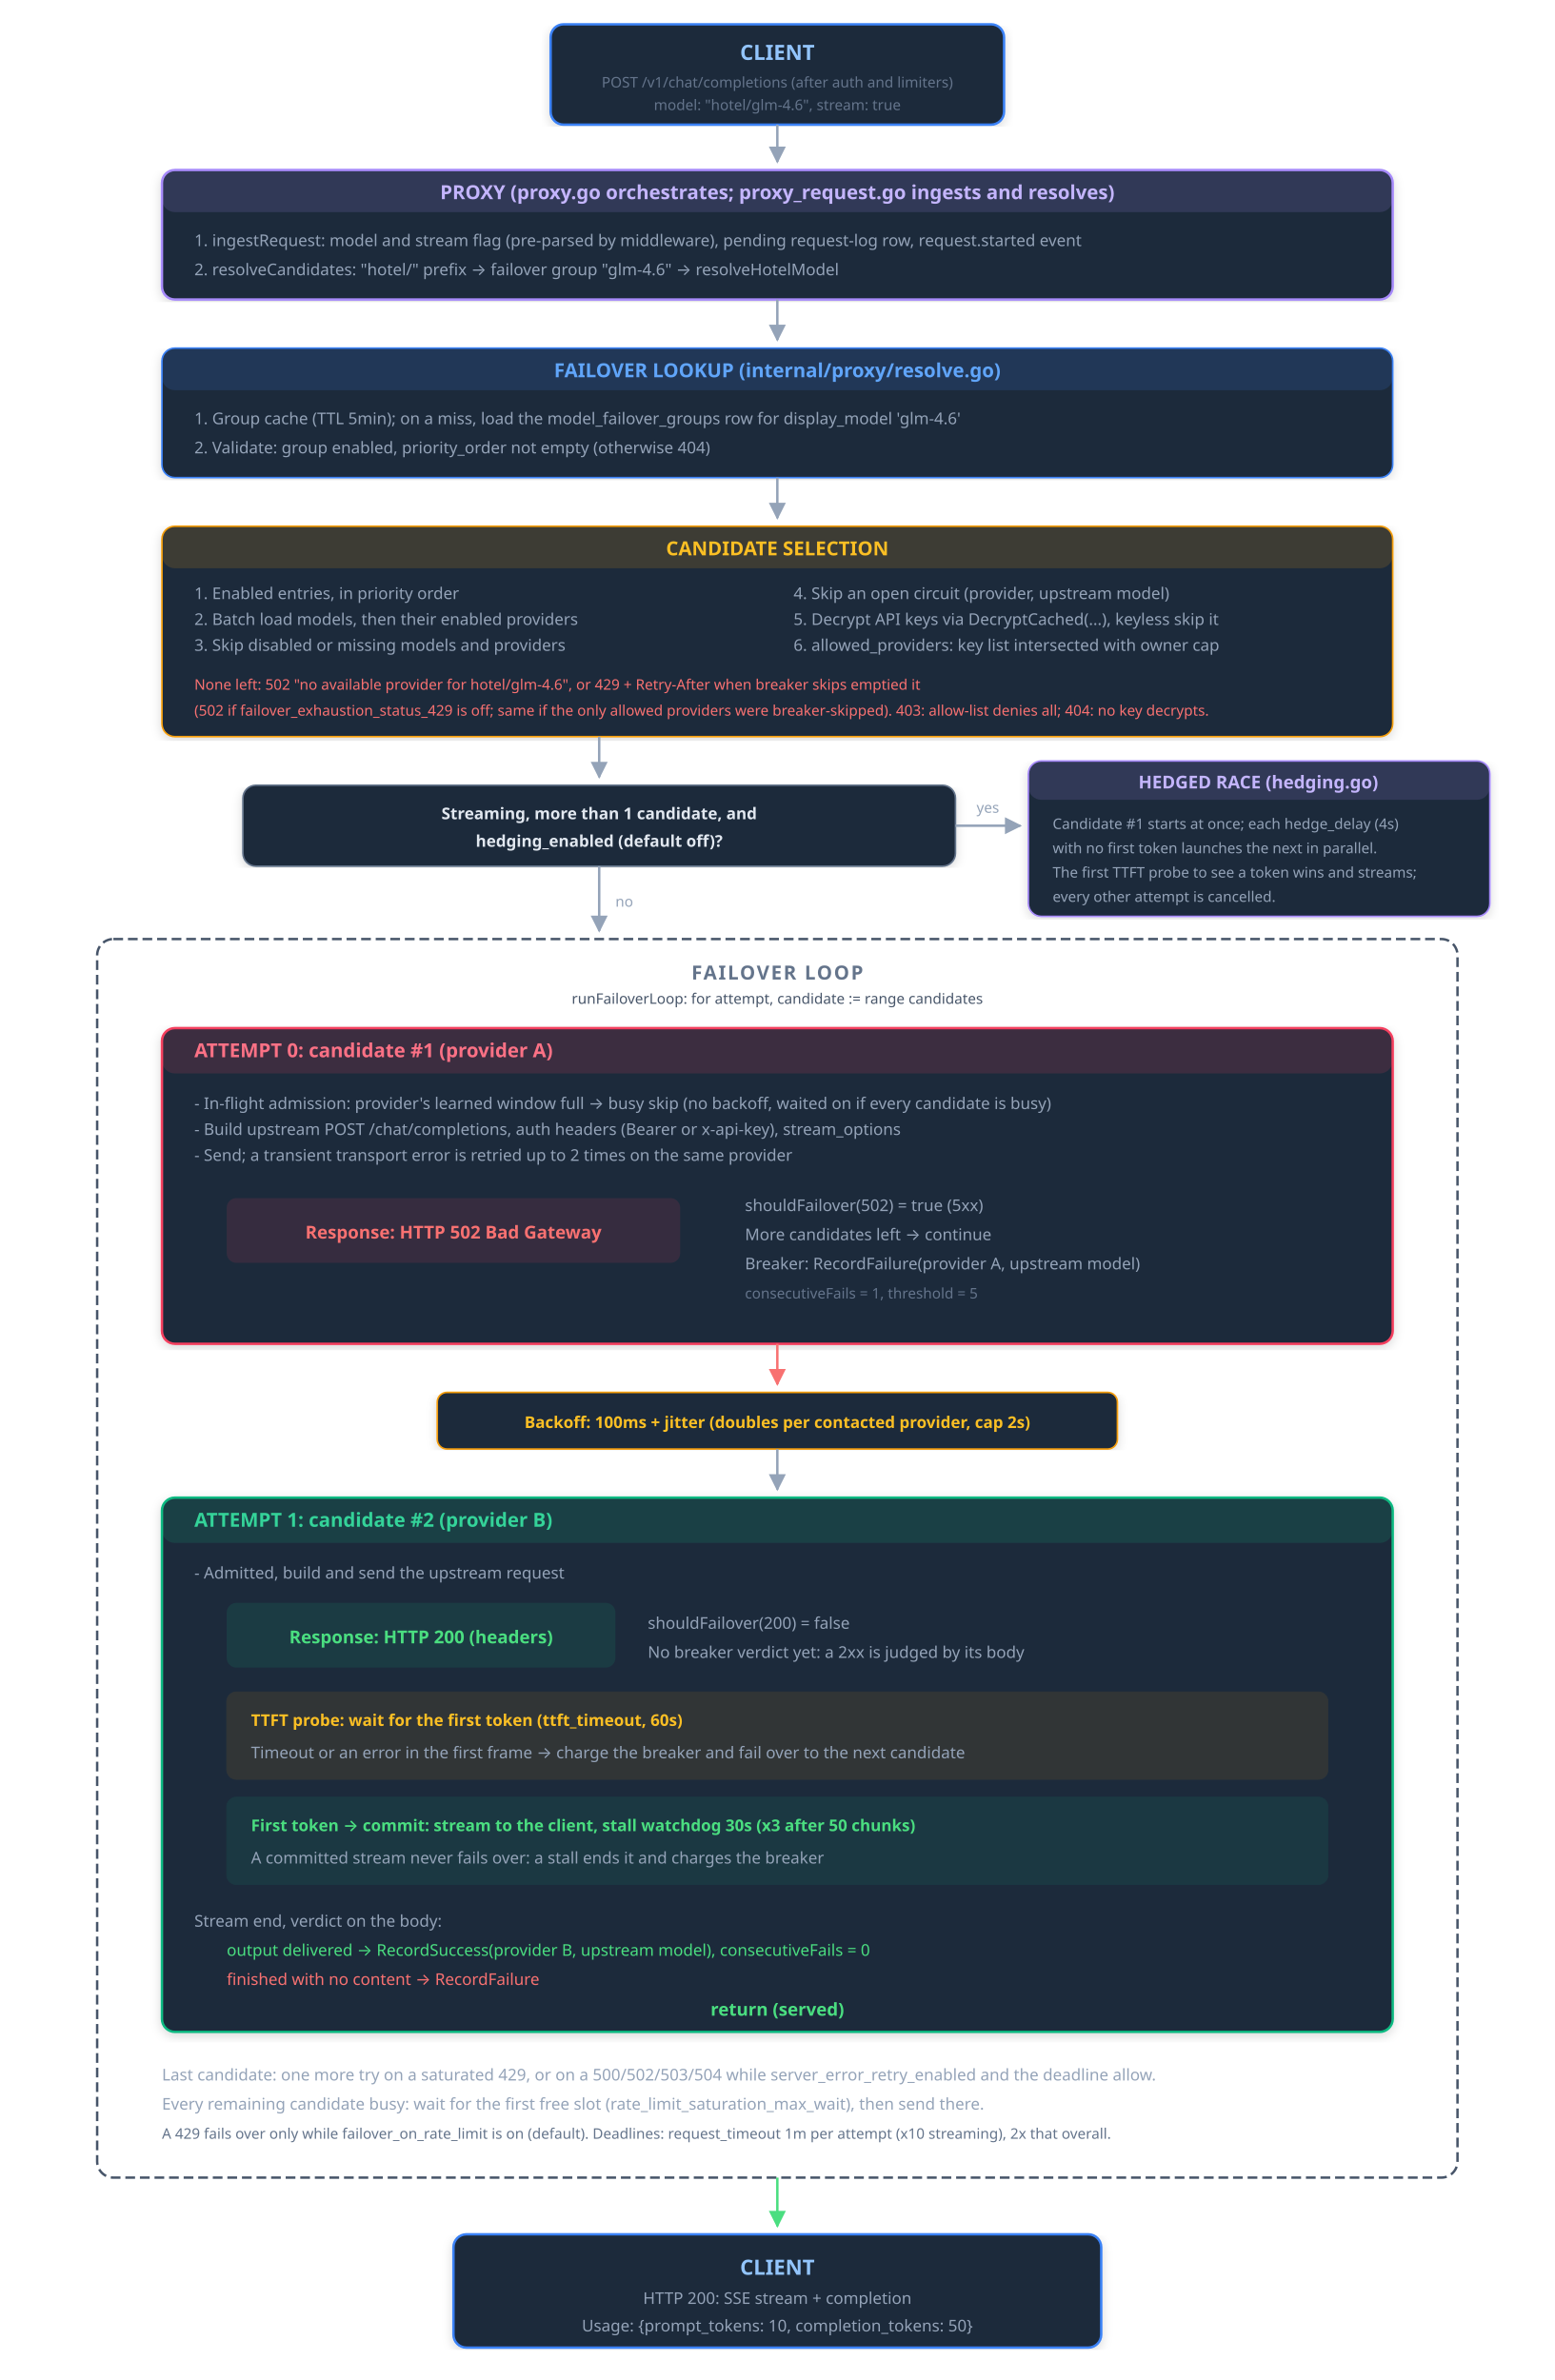
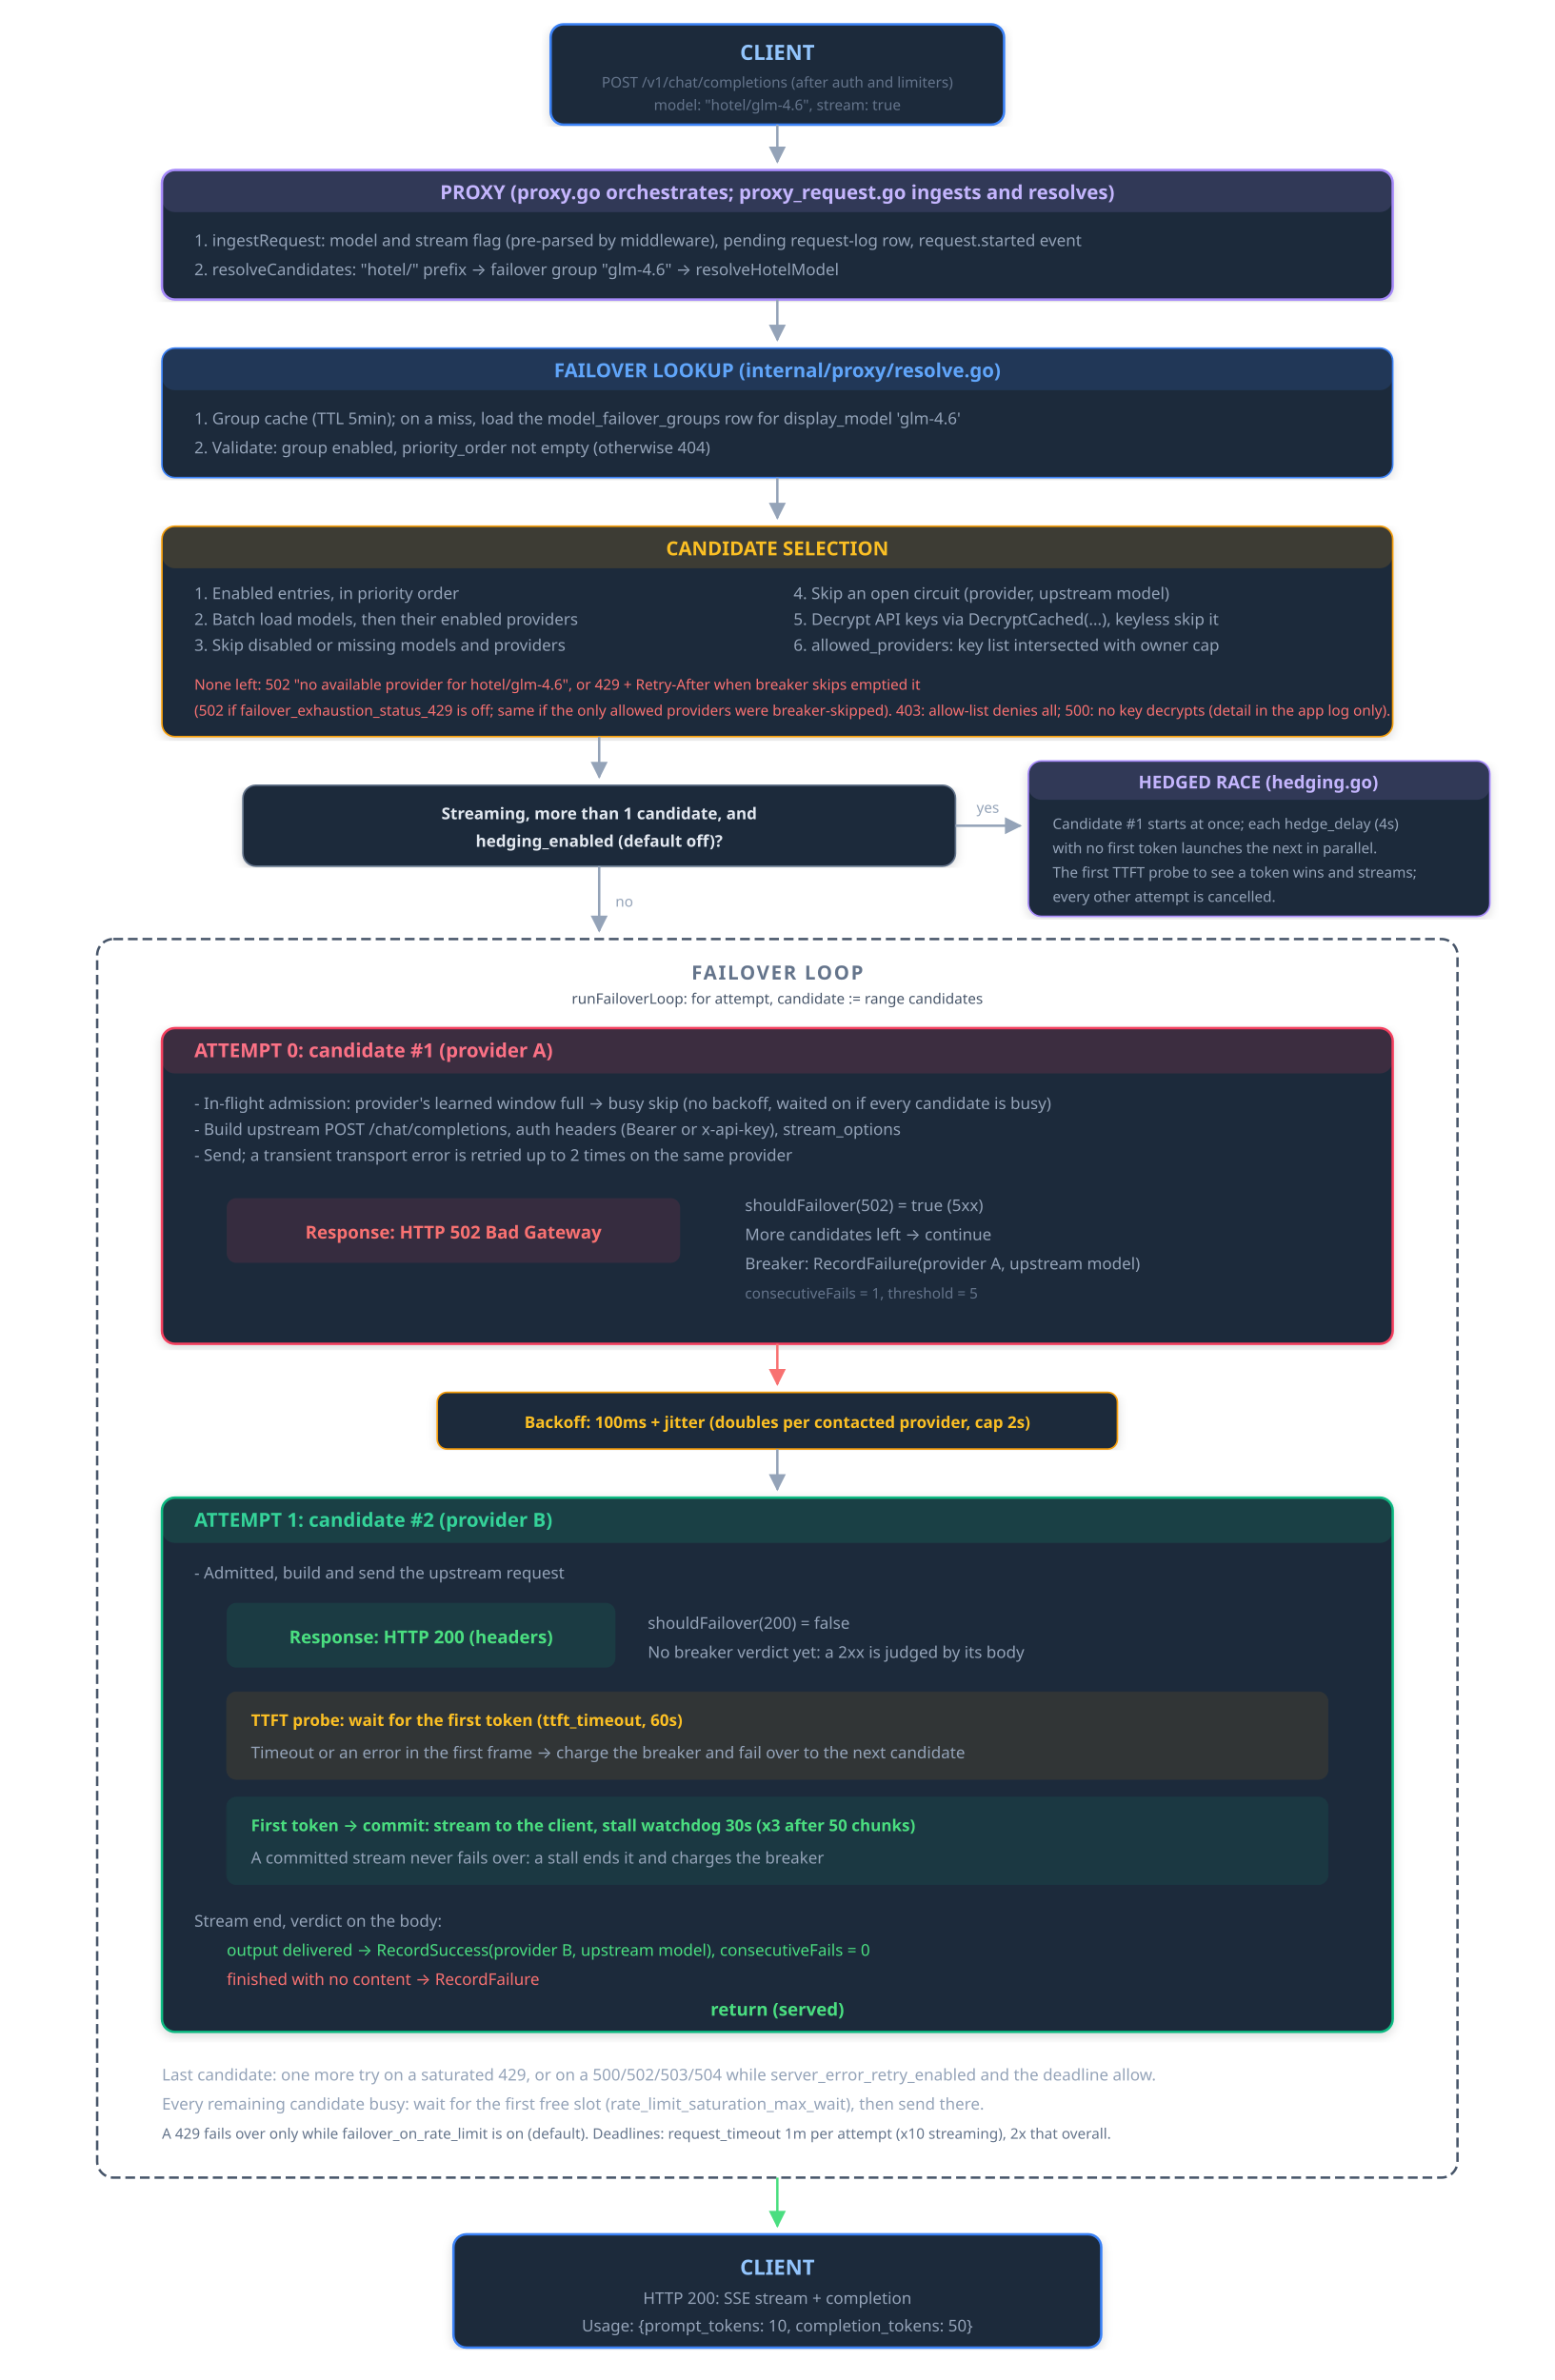
<svg xmlns="http://www.w3.org/2000/svg" viewBox="0 0 960 1470" font-family="'Segoe UI', system-ui, -apple-system, sans-serif">
  <defs>
    <marker id="arr" viewBox="0 0 10 10" refX="9" refY="5" markerWidth="7" markerHeight="7" orient="auto-start-reverse">
      <path d="M 0 0 L 10 5 L 0 10 z" fill="#94a3b8" />
    </marker>
    <marker id="arr-red" viewBox="0 0 10 10" refX="9" refY="5" markerWidth="7" markerHeight="7" orient="auto-start-reverse">
      <path d="M 0 0 L 10 5 L 0 10 z" fill="#f87171" />
    </marker>
    <marker id="arr-grn" viewBox="0 0 10 10" refX="9" refY="5" markerWidth="7" markerHeight="7" orient="auto-start-reverse">
      <path d="M 0 0 L 10 5 L 0 10 z" fill="#4ade80" />
    </marker>
    <filter id="shadow" x="-2%" y="-2%" width="104%" height="104%">
      <feDropShadow dx="0" dy="2" stdDeviation="3" flood-opacity="0.15" />
    </filter>
  </defs>
  <rect x="340" y="15" width="280" height="62" rx="8" fill="#1e293b" stroke="#3b82f6" stroke-width="1.5" filter="url(#shadow)" />
  <text x="480" y="37" text-anchor="middle" fill="#93c5fd" font-size="13" font-weight="700">CLIENT</text>
  <text x="480" y="54" text-anchor="middle" fill="#64748b" font-size="9">POST /v1/chat/completions (after auth and limiters)</text>
  <text x="480" y="68" text-anchor="middle" fill="#64748b" font-size="9">model: "hotel/glm-4.6", stream: true</text>
  <line x1="480" y1="77" x2="480" y2="100" stroke="#94a3b8" stroke-width="1.5" marker-end="url(#arr)" />
  <rect x="100" y="105" width="760" height="80" rx="8" fill="#1e293b" stroke="#a78bfa" stroke-width="1.5" filter="url(#shadow)" />
  <rect x="100" y="105" width="760" height="26" rx="8" fill="#a78bfa" opacity="0.15" />
  <text x="480" y="123" text-anchor="middle" fill="#c4b5fd" font-size="12" font-weight="700">PROXY (proxy.go orchestrates; proxy_request.go ingests and resolves)</text>
  <text x="120" y="152" fill="#94a3b8" font-size="10">1. ingestRequest: model and stream flag (pre-parsed by middleware), pending request-log row, request.started event</text>
  <text x="120" y="170" fill="#94a3b8" font-size="10">2. resolveCandidates: "hotel/" prefix → failover group "glm-4.6" → resolveHotelModel</text>
  <line x1="480" y1="185" x2="480" y2="210" stroke="#94a3b8" stroke-width="1.5" marker-end="url(#arr)" />
  <rect x="100" y="215" width="760" height="80" rx="8" fill="#1e293b" stroke="#3b82f6" stroke-width="1" filter="url(#shadow)" />
  <rect x="100" y="215" width="760" height="26" rx="8" fill="#3b82f6" opacity="0.15" />
  <text x="480" y="233" text-anchor="middle" fill="#60a5fa" font-size="12" font-weight="700">FAILOVER LOOKUP (internal/proxy/resolve.go)</text>
  <text x="120" y="262" fill="#94a3b8" font-size="10">1. Group cache (TTL 5min); on a miss, load the model_failover_groups row for display_model 'glm-4.6'</text>
  <text x="120" y="280" fill="#94a3b8" font-size="10">2. Validate: group enabled, priority_order not empty (otherwise 404)</text>
  <line x1="480" y1="295" x2="480" y2="320" stroke="#94a3b8" stroke-width="1.5" marker-end="url(#arr)" />
  <rect x="100" y="325" width="760" height="130" rx="8" fill="#1e293b" stroke="#f59e0b" stroke-width="1" filter="url(#shadow)" />
  <rect x="100" y="325" width="760" height="26" rx="8" fill="#f59e0b" opacity="0.15" />
  <text x="480" y="343" text-anchor="middle" fill="#fbbf24" font-size="12" font-weight="700">CANDIDATE SELECTION</text>
  <text x="120" y="370" fill="#94a3b8" font-size="10">1. Enabled entries, in priority order</text>
  <text x="120" y="386" fill="#94a3b8" font-size="10">2. Batch load models, then their enabled providers</text>
  <text x="120" y="402" fill="#94a3b8" font-size="10">3. Skip disabled or missing models and providers</text>
  <text x="490" y="370" fill="#94a3b8" font-size="10">4. Skip an open circuit (provider, upstream model)</text>
  <text x="490" y="386" fill="#94a3b8" font-size="10">5. Decrypt API keys via DecryptCached(...), keyless skip it</text>
  <text x="490" y="402" fill="#94a3b8" font-size="10">6. allowed_providers: key list intersected with owner cap</text>
  <text x="120" y="426" fill="#f87171" font-size="9">None left: 502 "no available provider for hotel/glm-4.6", or 429 + Retry-After when breaker skips emptied it</text>
-   <text x="120" y="442" fill="#f87171" font-size="9">(502 if failover_exhaustion_status_429 is off; same if the only allowed providers were breaker-skipped). 403: allow-list denies all; 404: no key decrypts.</text>
+   <text x="120" y="442" fill="#f87171" font-size="9">(502 if failover_exhaustion_status_429 is off; same if the only allowed providers were breaker-skipped). 403: allow-list denies all; 500: no key decrypts (detail in the app log only).</text>
  <line x1="370" y1="455" x2="370" y2="480" stroke="#94a3b8" stroke-width="1.5" marker-end="url(#arr)" />
  <rect x="150" y="485" width="440" height="50" rx="8" fill="#1e293b" stroke="#64748b" stroke-width="1" filter="url(#shadow)" />
  <text x="370" y="506" text-anchor="middle" fill="#e2e8f0" font-size="10" font-weight="600">Streaming, more than 1 candidate, and</text>
  <text x="370" y="523" text-anchor="middle" fill="#e2e8f0" font-size="10" font-weight="600">hedging_enabled (default off)?</text>
  <line x1="590" y1="510" x2="630" y2="510" stroke="#94a3b8" stroke-width="1.5" marker-end="url(#arr)" />
  <text x="610" y="502" text-anchor="middle" fill="#94a3b8" font-size="9">yes</text>
  <rect x="635" y="470" width="285" height="96" rx="8" fill="#1e293b" stroke="#a78bfa" stroke-width="1" filter="url(#shadow)" />
  <rect x="635" y="470" width="285" height="24" rx="8" fill="#a78bfa" opacity="0.15" />
  <text x="777" y="487" text-anchor="middle" fill="#c4b5fd" font-size="11" font-weight="700">HEDGED RACE (hedging.go)</text>
  <text x="650" y="512" fill="#94a3b8" font-size="9">Candidate #1 starts at once; each hedge_delay (4s)</text>
  <text x="650" y="527" fill="#94a3b8" font-size="9">with no first token launches the next in parallel.</text>
  <text x="650" y="542" fill="#94a3b8" font-size="9">The first TTFT probe to see a token wins and streams;</text>
  <text x="650" y="557" fill="#94a3b8" font-size="9">every other attempt is cancelled.</text>
  <line x1="370" y1="535" x2="370" y2="575" stroke="#94a3b8" stroke-width="1.5" marker-end="url(#arr)" />
  <text x="380" y="560" fill="#94a3b8" font-size="9">no</text>
  <rect x="60" y="580" width="840" height="765" rx="10" fill="none" stroke="#475569" stroke-width="1.5" stroke-dasharray="6,3" />
  <text x="480" y="605" text-anchor="middle" fill="#64748b" font-size="12" font-weight="600" letter-spacing="1">FAILOVER LOOP</text>
  <text x="480" y="620" text-anchor="middle" fill="#475569" font-size="9">runFailoverLoop: for attempt, candidate := range candidates</text>
  <rect x="100" y="635" width="760" height="195" rx="8" fill="#1e293b" stroke="#f43f5e" stroke-width="1.5" filter="url(#shadow)" />
  <rect x="100" y="635" width="760" height="28" rx="8" fill="#f43f5e" opacity="0.15" />
  <text x="120" y="653" fill="#fb7185" font-size="12" font-weight="700">ATTEMPT 0: candidate #1 (provider A)</text>
  <text x="120" y="685" fill="#94a3b8" font-size="10">- In-flight admission: provider's learned window full → busy skip (no backoff, waited on if every candidate is busy)</text>
  <text x="120" y="701" fill="#94a3b8" font-size="10">- Build upstream POST /chat/completions, auth headers (Bearer or x-api-key), stream_options</text>
  <text x="120" y="717" fill="#94a3b8" font-size="10">- Send; a transient transport error is retried up to 2 times on the same provider</text>
  <rect x="140" y="740" width="280" height="40" rx="6" fill="#f43f5e" opacity="0.12" />
  <text x="280" y="765" text-anchor="middle" fill="#f87171" font-size="11" font-weight="700">Response: HTTP 502 Bad Gateway</text>
  <text x="460" y="748" fill="#94a3b8" font-size="10">shouldFailover(502) = true (5xx)</text>
  <text x="460" y="766" fill="#94a3b8" font-size="10">More candidates left → continue</text>
  <text x="460" y="784" fill="#94a3b8" font-size="10">Breaker: RecordFailure(provider A, upstream model)</text>
  <text x="460" y="802" fill="#64748b" font-size="9">consecutiveFails = 1, threshold = 5</text>
  <line x1="480" y1="830" x2="480" y2="855" stroke="#f87171" stroke-width="1.5" marker-end="url(#arr-red)" />
  <rect x="270" y="860" width="420" height="35" rx="6" fill="#1e293b" stroke="#f59e0b" stroke-width="1" filter="url(#shadow)" />
  <text x="480" y="882" text-anchor="middle" fill="#fbbf24" font-size="10" font-weight="600">Backoff: 100ms + jitter (doubles per contacted provider, cap 2s)</text>
  <line x1="480" y1="895" x2="480" y2="920" stroke="#94a3b8" stroke-width="1.5" marker-end="url(#arr)" />
  <rect x="100" y="925" width="760" height="330" rx="8" fill="#1e293b" stroke="#10b981" stroke-width="1.5" filter="url(#shadow)" />
  <rect x="100" y="925" width="760" height="28" rx="8" fill="#10b981" opacity="0.15" />
  <text x="120" y="943" fill="#34d399" font-size="12" font-weight="700">ATTEMPT 1: candidate #2 (provider B)</text>
  <text x="120" y="975" fill="#94a3b8" font-size="10">- Admitted, build and send the upstream request</text>
  <rect x="140" y="990" width="240" height="40" rx="6" fill="#10b981" opacity="0.12" />
  <text x="260" y="1015" text-anchor="middle" fill="#4ade80" font-size="11" font-weight="700">Response: HTTP 200 (headers)</text>
  <text x="400" y="1006" fill="#94a3b8" font-size="10">shouldFailover(200) = false</text>
  <text x="400" y="1024" fill="#94a3b8" font-size="10">No breaker verdict yet: a 2xx is judged by its body</text>
  <rect x="140" y="1045" width="680" height="54" rx="6" fill="#f59e0b" opacity="0.10" stroke="#f59e0b" stroke-width="0.5" />
  <text x="155" y="1066" fill="#fbbf24" font-size="10" font-weight="600">TTFT probe: wait for the first token (ttft_timeout, 60s)</text>
  <text x="155" y="1086" fill="#94a3b8" font-size="10">Timeout or an error in the first frame → charge the breaker and fail over to the next candidate</text>
  <rect x="140" y="1110" width="680" height="54" rx="6" fill="#10b981" opacity="0.10" stroke="#10b981" stroke-width="0.5" />
  <text x="155" y="1131" fill="#4ade80" font-size="10" font-weight="600">First token → commit: stream to the client, stall watchdog 30s (x3 after 50 chunks)</text>
  <text x="155" y="1151" fill="#94a3b8" font-size="10">A committed stream never fails over: a stall ends it and charges the breaker</text>
  <text x="120" y="1190" fill="#94a3b8" font-size="10">Stream end, verdict on the body:</text>
  <text x="140" y="1208" fill="#4ade80" font-size="10">output delivered → RecordSuccess(provider B, upstream model), consecutiveFails = 0</text>
  <text x="140" y="1226" fill="#f87171" font-size="10">finished with no content → RecordFailure</text>
  <text x="480" y="1245" text-anchor="middle" fill="#4ade80" font-size="11" font-weight="600">return (served)</text>
  <text x="100" y="1285" fill="#94a3b8" font-size="10">Last candidate: one more try on a saturated 429, or on a 500/502/503/504 while server_error_retry_enabled and the deadline allow.</text>
  <text x="100" y="1303" fill="#94a3b8" font-size="10">Every remaining candidate busy: wait for the first free slot (rate_limit_saturation_max_wait), then send there.</text>
  <text x="100" y="1321" fill="#64748b" font-size="9">A 429 fails over only while failover_on_rate_limit is on (default). Deadlines: request_timeout 1m per attempt (x10 streaming), 2x that overall.</text>
  <line x1="480" y1="1345" x2="480" y2="1375" stroke="#4ade80" stroke-width="1.5" marker-end="url(#arr-grn)" />
  <rect x="280" y="1380" width="400" height="70" rx="8" fill="#1e293b" stroke="#3b82f6" stroke-width="1.5" filter="url(#shadow)" />
  <text x="480" y="1405" text-anchor="middle" fill="#93c5fd" font-size="13" font-weight="700">CLIENT</text>
  <text x="480" y="1423" text-anchor="middle" fill="#94a3b8" font-size="10">HTTP 200: SSE stream + completion</text>
  <text x="480" y="1440" text-anchor="middle" fill="#94a3b8" font-size="10">Usage: {prompt_tokens: 10, completion_tokens: 50}</text>
</svg>
